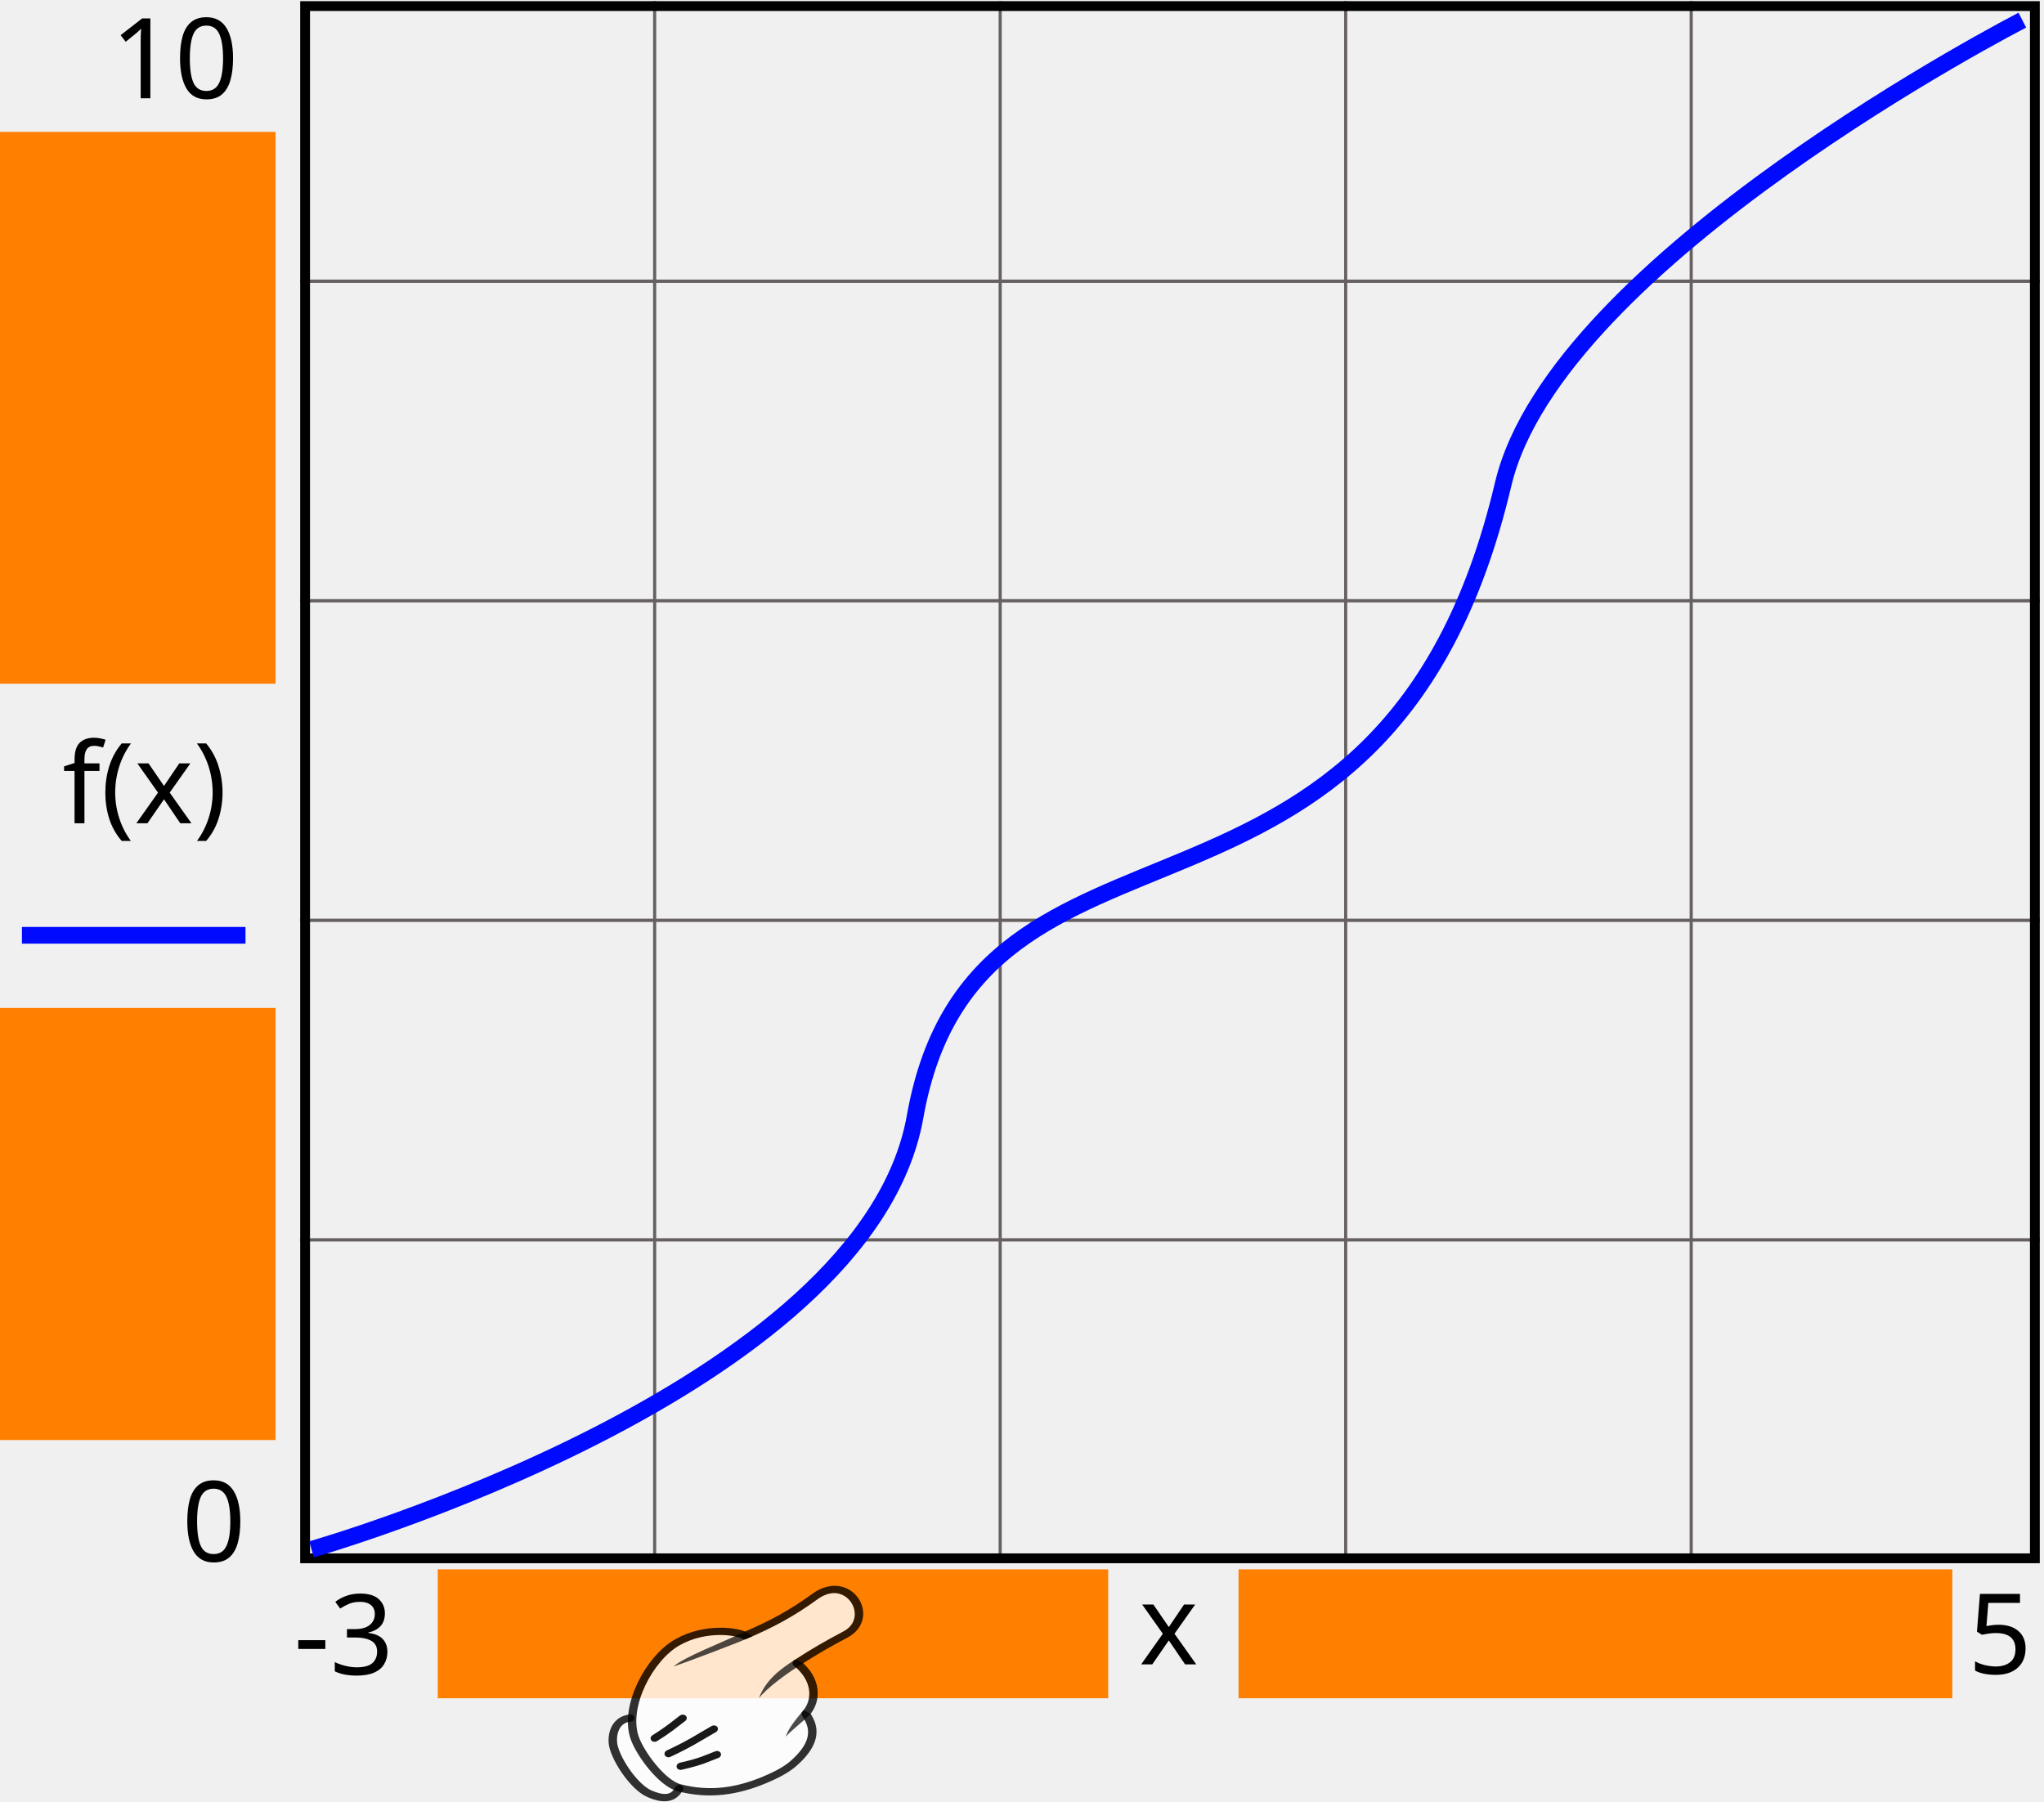
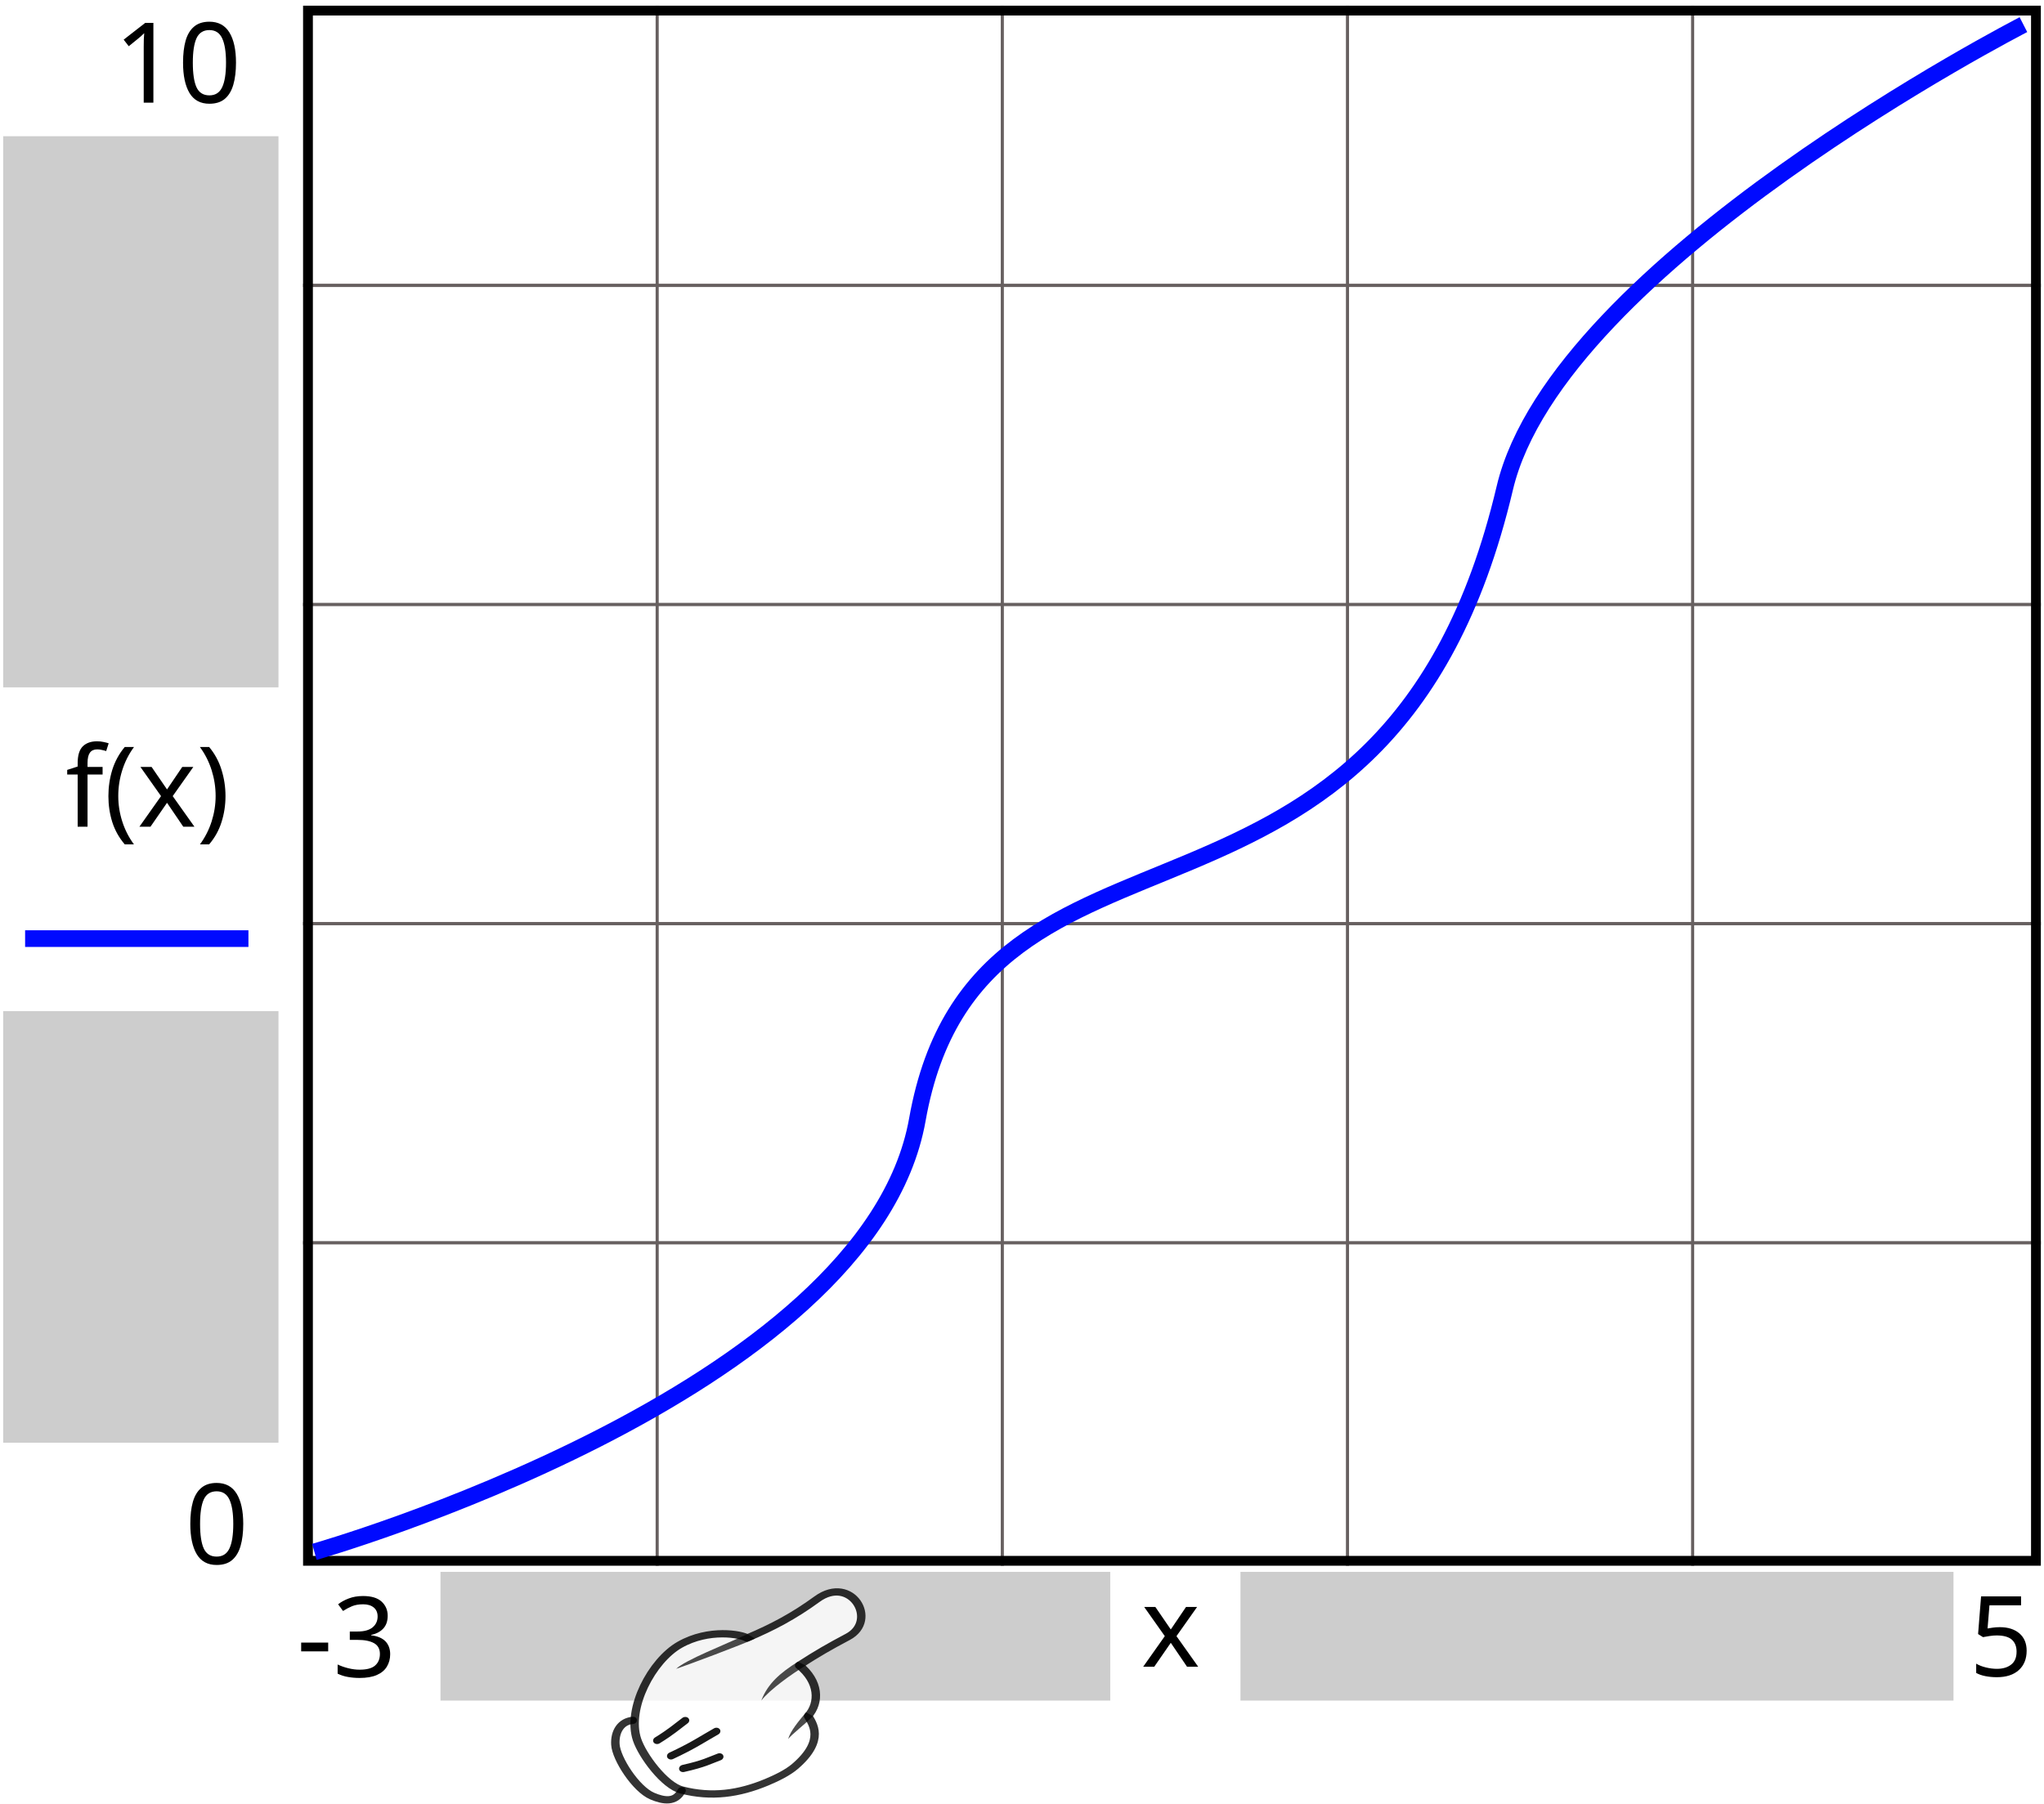
- <svg xmlns="http://www.w3.org/2000/svg" viewBox="0 0 320 282" height="282" width="320" version="1.1" id="svg4387">
+ <svg xmlns="http://www.w3.org/2000/svg" viewBox="0 0 320.333 282.785" height="282.785" width="320.333" version="1.1" id="svg4387">
  <defs id="defs4391" />
-   <rect style="fill:#ff8000;fill-opacity:1;stroke:none" id="rect3644" y="245.69" x="68.533" ry="0" rx="0" height="20.181" width="104.965" />
-   <path id="path5207" d="m 46.997,44.026 272.341,0" style="fill:none;fill-rule:evenodd;stroke:#676060;stroke-width:0.513px;stroke-linecap:butt;stroke-linejoin:miter;stroke-opacity:1" />
-   <path id="path5207-9" d="m 46.997,94.052 272.341,0" style="fill:none;fill-rule:evenodd;stroke:#676060;stroke-width:0.513px;stroke-linecap:butt;stroke-linejoin:miter;stroke-opacity:1" />
-   <path id="path5207-0" d="m 46.997,144.078 272.341,0" style="fill:none;fill-rule:evenodd;stroke:#676060;stroke-width:0.513px;stroke-linecap:butt;stroke-linejoin:miter;stroke-opacity:1" />
-   <path id="path5207-6" d="m 46.997,194.104 272.341,0" style="fill:none;fill-rule:evenodd;stroke:#676060;stroke-width:0.513px;stroke-linecap:butt;stroke-linejoin:miter;stroke-opacity:1" />
-   <path id="path5207-1" d="m 210.675,244.729 0,-244.546" style="fill:none;fill-rule:evenodd;stroke:#676060;stroke-width:0.486px;stroke-linecap:butt;stroke-linejoin:miter;stroke-opacity:1" />
-   <path id="path5207-9-9" d="m 102.491,244.729 0,-244.546" style="fill:none;fill-rule:evenodd;stroke:#676060;stroke-width:0.486px;stroke-linecap:butt;stroke-linejoin:miter;stroke-opacity:1" />
-   <path id="path5207-0-5" d="m 264.768,244.729 0,-244.546" style="fill:none;fill-rule:evenodd;stroke:#676060;stroke-width:0.486px;stroke-linecap:butt;stroke-linejoin:miter;stroke-opacity:1" />
-   <path id="path5207-6-9" d="m 156.583,244.729 0,-244.546" style="fill:none;fill-rule:evenodd;stroke:#676060;stroke-width:0.486px;stroke-linecap:butt;stroke-linejoin:miter;stroke-opacity:1" />
-   <rect y="0.951" x="47.765" height="243.01" width="270.805" id="rect4403" style="fill:none;fill-rule:evenodd;stroke:#000000;stroke-width:1.536;stroke-linecap:butt;stroke-linejoin:miter;stroke-miterlimit:4;stroke-dasharray:none;stroke-opacity:1" />
-   <path id="path5295" d="m 48.77,242.559 c 0,0 86.849,-24.651 94.499,-67.764 9.576,-53.97 73.556,-20.711 92.058,-98.987 8.321,-35.205 81.281,-72.652 81.281,-72.652 l 0,0" style="fill:none;fill-rule:evenodd;stroke:#000aff;stroke-width:2.614;stroke-linecap:butt;stroke-linejoin:miter;stroke-miterlimit:4;stroke-dasharray:none;stroke-opacity:1" />
-   <text id="text5297" y="260.566" x="178.343" style="font-style:normal;font-variant:normal;font-weight:normal;font-stretch:normal;font-size:17.5px;line-height:125%;font-family:sans-serif;-inkscape-font-specification:'sans-serif, Normal';text-align:start;letter-spacing:0px;word-spacing:0px;writing-mode:lr-tb;text-anchor:start;fill:#000000;fill-opacity:1;stroke:none;stroke-width:1px;stroke-linecap:butt;stroke-linejoin:miter;stroke-opacity:1" xml:space="preserve">
-     <tspan style="font-style:normal;font-variant:normal;font-weight:normal;font-stretch:normal;font-size:17.5px;line-height:125%;font-family:sans-serif;-inkscape-font-specification:'sans-serif, Normal';text-align:start;writing-mode:lr-tb;text-anchor:start" y="260.566" x="178.343" id="tspan5299">x</tspan>
+   <rect style="fill:#ffffff;fill-opacity:1;stroke:#ffffff;stroke-width:0.999;stroke-miterlimit:4;stroke-dasharray:none;stroke-opacity:1" id="rect848" width="319.335" height="281.786" x="0.499" y="0.499" />
+   <rect style="fill:#cdcdcd;fill-opacity:1;stroke:none" id="rect3644" y="246.398" x="69.033" ry="0" rx="0" height="20.181" width="104.965" />
+   <path id="path5207" d="M 47.497,44.733 H 319.838" style="fill:none;fill-rule:evenodd;stroke:#676060;stroke-width:0.513px;stroke-linecap:butt;stroke-linejoin:miter;stroke-opacity:1" />
+   <path id="path5207-9" d="M 47.497,94.759 H 319.838" style="fill:none;fill-rule:evenodd;stroke:#676060;stroke-width:0.513px;stroke-linecap:butt;stroke-linejoin:miter;stroke-opacity:1" />
+   <path id="path5207-0" d="M 47.497,144.786 H 319.838" style="fill:none;fill-rule:evenodd;stroke:#676060;stroke-width:0.513px;stroke-linecap:butt;stroke-linejoin:miter;stroke-opacity:1" />
+   <path id="path5207-6" d="M 47.497,194.812 H 319.838" style="fill:none;fill-rule:evenodd;stroke:#676060;stroke-width:0.513px;stroke-linecap:butt;stroke-linejoin:miter;stroke-opacity:1" />
+   <path id="path5207-1" d="M 211.175,245.437 V 0.891" style="fill:none;fill-rule:evenodd;stroke:#676060;stroke-width:0.486px;stroke-linecap:butt;stroke-linejoin:miter;stroke-opacity:1" />
+   <path id="path5207-9-9" d="M 102.991,245.437 V 0.891" style="fill:none;fill-rule:evenodd;stroke:#676060;stroke-width:0.486px;stroke-linecap:butt;stroke-linejoin:miter;stroke-opacity:1" />
+   <path id="path5207-0-5" d="M 265.268,245.437 V 0.891" style="fill:none;fill-rule:evenodd;stroke:#676060;stroke-width:0.486px;stroke-linecap:butt;stroke-linejoin:miter;stroke-opacity:1" />
+   <path id="path5207-6-9" d="M 157.083,245.437 V 0.891" style="fill:none;fill-rule:evenodd;stroke:#676060;stroke-width:0.486px;stroke-linecap:butt;stroke-linejoin:miter;stroke-opacity:1" />
+   <rect y="1.659" x="48.265" height="243.01" width="270.805" id="rect4403" style="fill:none;fill-rule:evenodd;stroke:#000000;stroke-width:1.536;stroke-linecap:butt;stroke-linejoin:miter;stroke-miterlimit:4;stroke-dasharray:none;stroke-opacity:1" />
+   <path id="path5295" d="m 49.27,243.266 c 0,0 86.849,-24.651 94.499,-67.764 9.576,-53.97 73.556,-20.711 92.058,-98.987 8.321,-35.205 81.281,-72.652 81.281,-72.652 v 0" style="fill:none;fill-rule:evenodd;stroke:#000aff;stroke-width:2.614;stroke-linecap:butt;stroke-linejoin:miter;stroke-miterlimit:4;stroke-dasharray:none;stroke-opacity:1" />
+   <text id="text5297" y="261.273" x="178.843" style="font-style:normal;font-variant:normal;font-weight:normal;font-stretch:normal;font-size:17.5px;line-height:125%;font-family:sans-serif;-inkscape-font-specification:'sans-serif, Normal';text-align:start;letter-spacing:0px;word-spacing:0px;writing-mode:lr-tb;text-anchor:start;fill:#000000;fill-opacity:1;stroke:none;stroke-width:1px;stroke-linecap:butt;stroke-linejoin:miter;stroke-opacity:1" xml:space="preserve">
+     <tspan style="font-style:normal;font-variant:normal;font-weight:normal;font-stretch:normal;font-size:17.5px;line-height:125%;font-family:sans-serif;-inkscape-font-specification:'sans-serif, Normal';text-align:start;writing-mode:lr-tb;text-anchor:start" y="261.273" x="178.843" id="tspan5299">x</tspan>
  </text>
-   <text id="text5301" y="128.886" x="9.767" style="font-style:normal;font-variant:normal;font-weight:normal;font-stretch:normal;font-size:17.5px;line-height:125%;font-family:sans-serif;-inkscape-font-specification:'sans-serif, Normal';text-align:start;letter-spacing:0px;word-spacing:0px;writing-mode:lr-tb;text-anchor:start;fill:#000000;fill-opacity:1;stroke:none;stroke-width:1px;stroke-linecap:butt;stroke-linejoin:miter;stroke-opacity:1" xml:space="preserve">
-     <tspan style="font-style:normal;font-variant:normal;font-weight:normal;font-stretch:normal;font-size:17.5px;line-height:125%;font-family:sans-serif;-inkscape-font-specification:'sans-serif, Normal';text-align:start;writing-mode:lr-tb;text-anchor:start" y="128.886" x="9.767" id="tspan5303">f(x)</tspan>
+   <text id="text5301" y="129.594" x="10.267" style="font-style:normal;font-variant:normal;font-weight:normal;font-stretch:normal;font-size:17.5px;line-height:125%;font-family:sans-serif;-inkscape-font-specification:'sans-serif, Normal';text-align:start;letter-spacing:0px;word-spacing:0px;writing-mode:lr-tb;text-anchor:start;fill:#000000;fill-opacity:1;stroke:none;stroke-width:1px;stroke-linecap:butt;stroke-linejoin:miter;stroke-opacity:1" xml:space="preserve">
+     <tspan style="font-style:normal;font-variant:normal;font-weight:normal;font-stretch:normal;font-size:17.5px;line-height:125%;font-family:sans-serif;-inkscape-font-specification:'sans-serif, Normal';text-align:start;writing-mode:lr-tb;text-anchor:start" y="129.594" x="10.267" id="tspan5303">f(x)</tspan>
  </text>
-   <text id="text5305" y="15.383" x="17.32" style="font-style:normal;font-variant:normal;font-weight:normal;font-stretch:normal;font-size:17.5px;line-height:125%;font-family:sans-serif;-inkscape-font-specification:'sans-serif, Normal';text-align:start;letter-spacing:0px;word-spacing:0px;writing-mode:lr-tb;text-anchor:start;fill:#000000;fill-opacity:1;stroke:none;stroke-width:1px;stroke-linecap:butt;stroke-linejoin:miter;stroke-opacity:1" xml:space="preserve">
-     <tspan style="font-style:normal;font-variant:normal;font-weight:normal;font-stretch:normal;font-size:17.5px;line-height:125%;font-family:sans-serif;-inkscape-font-specification:'sans-serif, Normal';text-align:start;writing-mode:lr-tb;text-anchor:start" y="15.383" x="17.32" id="tspan5307">10</tspan>
+   <text id="text5305" y="16.091" x="17.82" style="font-style:normal;font-variant:normal;font-weight:normal;font-stretch:normal;font-size:17.5px;line-height:125%;font-family:sans-serif;-inkscape-font-specification:'sans-serif, Normal';text-align:start;letter-spacing:0px;word-spacing:0px;writing-mode:lr-tb;text-anchor:start;fill:#000000;fill-opacity:1;stroke:none;stroke-width:1px;stroke-linecap:butt;stroke-linejoin:miter;stroke-opacity:1" xml:space="preserve">
+     <tspan style="font-style:normal;font-variant:normal;font-weight:normal;font-stretch:normal;font-size:17.5px;line-height:125%;font-family:sans-serif;-inkscape-font-specification:'sans-serif, Normal';text-align:start;writing-mode:lr-tb;text-anchor:start" y="16.091" x="17.82" id="tspan5307">10</tspan>
  </text>
-   <text id="text5309" y="244.439" x="28.463" style="font-style:normal;font-variant:normal;font-weight:normal;font-stretch:normal;font-size:17.5px;line-height:125%;font-family:sans-serif;-inkscape-font-specification:'sans-serif, Normal';text-align:start;letter-spacing:0px;word-spacing:0px;writing-mode:lr-tb;text-anchor:start;fill:#000000;fill-opacity:1;stroke:none;stroke-width:1px;stroke-linecap:butt;stroke-linejoin:miter;stroke-opacity:1" xml:space="preserve">
-     <tspan style="font-style:normal;font-variant:normal;font-weight:normal;font-stretch:normal;font-size:17.5px;line-height:125%;font-family:sans-serif;-inkscape-font-specification:'sans-serif, Normal';text-align:start;writing-mode:lr-tb;text-anchor:start" y="244.439" x="28.463" id="tspan5311">0</tspan>
+   <text id="text5309" y="245.147" x="28.963" style="font-style:normal;font-variant:normal;font-weight:normal;font-stretch:normal;font-size:17.5px;line-height:125%;font-family:sans-serif;-inkscape-font-specification:'sans-serif, Normal';text-align:start;letter-spacing:0px;word-spacing:0px;writing-mode:lr-tb;text-anchor:start;fill:#000000;fill-opacity:1;stroke:none;stroke-width:1px;stroke-linecap:butt;stroke-linejoin:miter;stroke-opacity:1" xml:space="preserve">
+     <tspan style="font-style:normal;font-variant:normal;font-weight:normal;font-stretch:normal;font-size:17.5px;line-height:125%;font-family:sans-serif;-inkscape-font-specification:'sans-serif, Normal';text-align:start;writing-mode:lr-tb;text-anchor:start" y="245.147" x="28.963" id="tspan5311">0</tspan>
  </text>
-   <text id="text5313" y="262.151" x="45.997" style="font-style:normal;font-variant:normal;font-weight:normal;font-stretch:normal;font-size:17.5px;line-height:125%;font-family:sans-serif;-inkscape-font-specification:'sans-serif, Normal';text-align:start;letter-spacing:0px;word-spacing:0px;writing-mode:lr-tb;text-anchor:start;fill:#000000;fill-opacity:1;stroke:none;stroke-width:1px;stroke-linecap:butt;stroke-linejoin:miter;stroke-opacity:1" xml:space="preserve">
-     <tspan style="font-style:normal;font-variant:normal;font-weight:normal;font-stretch:normal;font-size:17.5px;line-height:125%;font-family:sans-serif;-inkscape-font-specification:'sans-serif, Normal';text-align:start;writing-mode:lr-tb;text-anchor:start" y="262.151" x="45.997" id="tspan5315">-3</tspan>
+   <text id="text5313" y="262.859" x="46.497" style="font-style:normal;font-variant:normal;font-weight:normal;font-stretch:normal;font-size:17.5px;line-height:125%;font-family:sans-serif;-inkscape-font-specification:'sans-serif, Normal';text-align:start;letter-spacing:0px;word-spacing:0px;writing-mode:lr-tb;text-anchor:start;fill:#000000;fill-opacity:1;stroke:none;stroke-width:1px;stroke-linecap:butt;stroke-linejoin:miter;stroke-opacity:1" xml:space="preserve">
+     <tspan style="font-style:normal;font-variant:normal;font-weight:normal;font-stretch:normal;font-size:17.5px;line-height:125%;font-family:sans-serif;-inkscape-font-specification:'sans-serif, Normal';text-align:start;writing-mode:lr-tb;text-anchor:start" y="262.859" x="46.497" id="tspan5315">-3</tspan>
  </text>
-   <text id="text5317" y="262.036" x="308.098" style="font-style:normal;font-variant:normal;font-weight:normal;font-stretch:normal;font-size:17.5px;line-height:125%;font-family:sans-serif;-inkscape-font-specification:'sans-serif, Normal';text-align:start;letter-spacing:0px;word-spacing:0px;writing-mode:lr-tb;text-anchor:start;fill:#000000;fill-opacity:1;stroke:none;stroke-width:1px;stroke-linecap:butt;stroke-linejoin:miter;stroke-opacity:1" xml:space="preserve">
-     <tspan style="font-style:normal;font-variant:normal;font-weight:normal;font-stretch:normal;font-size:17.5px;line-height:125%;font-family:sans-serif;-inkscape-font-specification:'sans-serif, Normal';text-align:start;writing-mode:lr-tb;text-anchor:start" y="262.036" x="308.098" id="tspan5319">5</tspan>
+   <text id="text5317" y="262.743" x="308.598" style="font-style:normal;font-variant:normal;font-weight:normal;font-stretch:normal;font-size:17.5px;line-height:125%;font-family:sans-serif;-inkscape-font-specification:'sans-serif, Normal';text-align:start;letter-spacing:0px;word-spacing:0px;writing-mode:lr-tb;text-anchor:start;fill:#000000;fill-opacity:1;stroke:none;stroke-width:1px;stroke-linecap:butt;stroke-linejoin:miter;stroke-opacity:1" xml:space="preserve">
+     <tspan style="font-style:normal;font-variant:normal;font-weight:normal;font-stretch:normal;font-size:17.5px;line-height:125%;font-family:sans-serif;-inkscape-font-specification:'sans-serif, Normal';text-align:start;writing-mode:lr-tb;text-anchor:start" y="262.743" x="308.598" id="tspan5319">5</tspan>
  </text>
-   <path id="path3535" d="m 3.435,146.426 35,0" style="fill:none;fill-rule:evenodd;stroke:#000aff;stroke-width:2.614;stroke-linecap:butt;stroke-linejoin:miter;stroke-miterlimit:4;stroke-dasharray:none;stroke-opacity:1" />
-   <g id="g3915-6-3-7" transform="matrix(0.1819176,0.2233643,-0.2695849,0.1708351,377.397,77.92634)">
+   <path id="path3535" d="M 3.935,147.134 H 38.935" style="fill:none;fill-rule:evenodd;stroke:#000aff;stroke-width:2.614;stroke-linecap:butt;stroke-linejoin:miter;stroke-miterlimit:4;stroke-dasharray:none;stroke-opacity:1" />
+   <g id="g3915-6-3-7" transform="matrix(0.1819176,0.2233643,-0.2695849,0.1708351,377.897,78.63386)">
    <path style="opacity:0.8;fill:#ffffff;stroke:#000000;stroke-width:4.061;stroke-linecap:round;stroke-linejoin:round" id="path3894-6-5-0" d="m 89.471,1065.9 c 3.727,6.126 -0.484,10.049 -6.16,12.947 -8.03,4.099 -27.898,2.102 -34.7,-2.014 -6.243,-3.777 -9.013,-9.35 -6.04,-14.184" />
    <path style="opacity:0.8;fill:#ffffff;fill-opacity:1;stroke:#000000;stroke-width:4.061;stroke-linecap:round;stroke-linejoin:round;stroke-opacity:1" id="path3112-2-1-9" d="m 21.354,1021 c -0.857,15.682 13.892,40.298 31.364,46.018 9.022,2.954 29.326,3.846 36.494,-1.431 12.273,-9.037 18.48,-20.686 21.285,-35.088 0.994,-5.105 1.707,-10.986 0.957,-15.702 -3.19,-20.064 -14.951,-20.048 -19.514,-20.76 -2.727,-8.725 -12.699,-15.044 -26.068,-12.391 -0.103,-10.746 0.226,-17.365 1.112,-27.536 1.483,-17.013 -27.986,-20.845 -26.491,-0.012 1.018,14.187 0.027,25.675 -2.499,39 -3.45,1.038 -15.746,11.529 -16.641,27.901 z" />
-     <path style="color:#000000;text-indent:0;text-transform:none;block-progression:tb;opacity:0.7" id="path3882-6-0-9" d="m 63.838,981.04 c 0.031,10.253 1.215,18.225 7.226,26.105 -2.509,-6.575 -3.369,-19.666 -3.177,-27.939 z" />
-     <path style="color:#000000;text-indent:0;text-transform:none;block-progression:tb;opacity:0.7" id="path3884-6-5-0" d="m 93.471,992.23 -3.809,1.486 c 1.929,5.577 4.051,11.842 7.114,15.183 -1.08,-2.605 -2.077,-11.978 -3.305,-16.669 z" />
+     <path style="color:#000000;text-indent:0;text-transform:none;opacity:0.7" id="path3882-6-0-9" d="m 63.838,981.04 c 0.031,10.253 1.215,18.225 7.226,26.105 -2.509,-6.575 -3.369,-19.666 -3.177,-27.939 z" />
+     <path style="color:#000000;text-indent:0;text-transform:none;opacity:0.7" id="path3884-6-5-0" d="m 93.471,992.23 -3.809,1.486 c 1.929,5.577 4.051,11.842 7.114,15.183 -1.08,-2.605 -2.077,-11.978 -3.305,-16.669 z" />
    <path style="opacity:0.9;fill:none;stroke:#000000;stroke-width:4.061;stroke-linecap:round;stroke-linejoin:round" id="path3886-8-8-3" d="m 79.642,1058.3 c 4.037,-9.678 3.976,-12.465 5.195,-17.405" />
    <path style="opacity:0.9;fill:none;stroke:#000000;stroke-width:4.061;stroke-linecap:round;stroke-linejoin:round" id="path3888-4-1-5" d="m 70.26,1059 c 1.692,-11.475 1.424,-17.152 1.855,-24.898" />
    <path style="opacity:0.9;fill:none;stroke:#000000;stroke-width:4.061;stroke-linecap:round;stroke-linejoin:round" id="path3890-1-7-5" d="m 59.041,1059.5 c 0.097,-7.981 -0.599,-11.754 -1.049,-16.831" />
-     <path style="color:#000000;text-indent:0;text-transform:none;block-progression:tb;opacity:0.7" id="path3892-0-5-3" d="m 36.249,991.71 c -1.703,12.092 -6.197,31.682 -4.811,38.213 1.185,-3.99 8.356,-33.636 9.133,-39.703 z" />
+     <path style="color:#000000;text-indent:0;text-transform:none;opacity:0.7" id="path3892-0-5-3" d="m 36.249,991.71 c -1.703,12.092 -6.197,31.682 -4.811,38.213 1.185,-3.99 8.356,-33.636 9.133,-39.703 z" />
  </g>
-   <rect style="fill:#ff8000;fill-opacity:1;stroke:none" id="rect3644-5" y="245.69" x="193.903" ry="0" rx="0" height="20.181" width="111.745" />
-   <rect style="fill:#ff8000;fill-opacity:1;stroke:none" id="rect3644-3" y="20.648" x="0" ry="0" rx="0" height="86.392" width="43.141" />
-   <rect style="fill:#ff8000;fill-opacity:1;stroke:none" id="rect3644-3-2" y="157.799" x="0" ry="0" rx="0" height="67.645" width="43.141" />
+   <rect style="fill:#cdcdcd;fill-opacity:1;stroke:none" id="rect3644-5" y="246.398" x="194.403" ry="0" rx="0" height="20.181" width="111.745" />
+   <rect style="fill:#cdcdcd;fill-opacity:1;stroke:none" id="rect3644-3" y="21.355" x="0.5" ry="0" rx="0" height="86.392" width="43.141" />
+   <rect style="fill:#cdcdcd;fill-opacity:1;stroke:none" id="rect3644-3-2" y="158.506" x="0.5" ry="0" rx="0" height="67.645" width="43.141" />
</svg>
